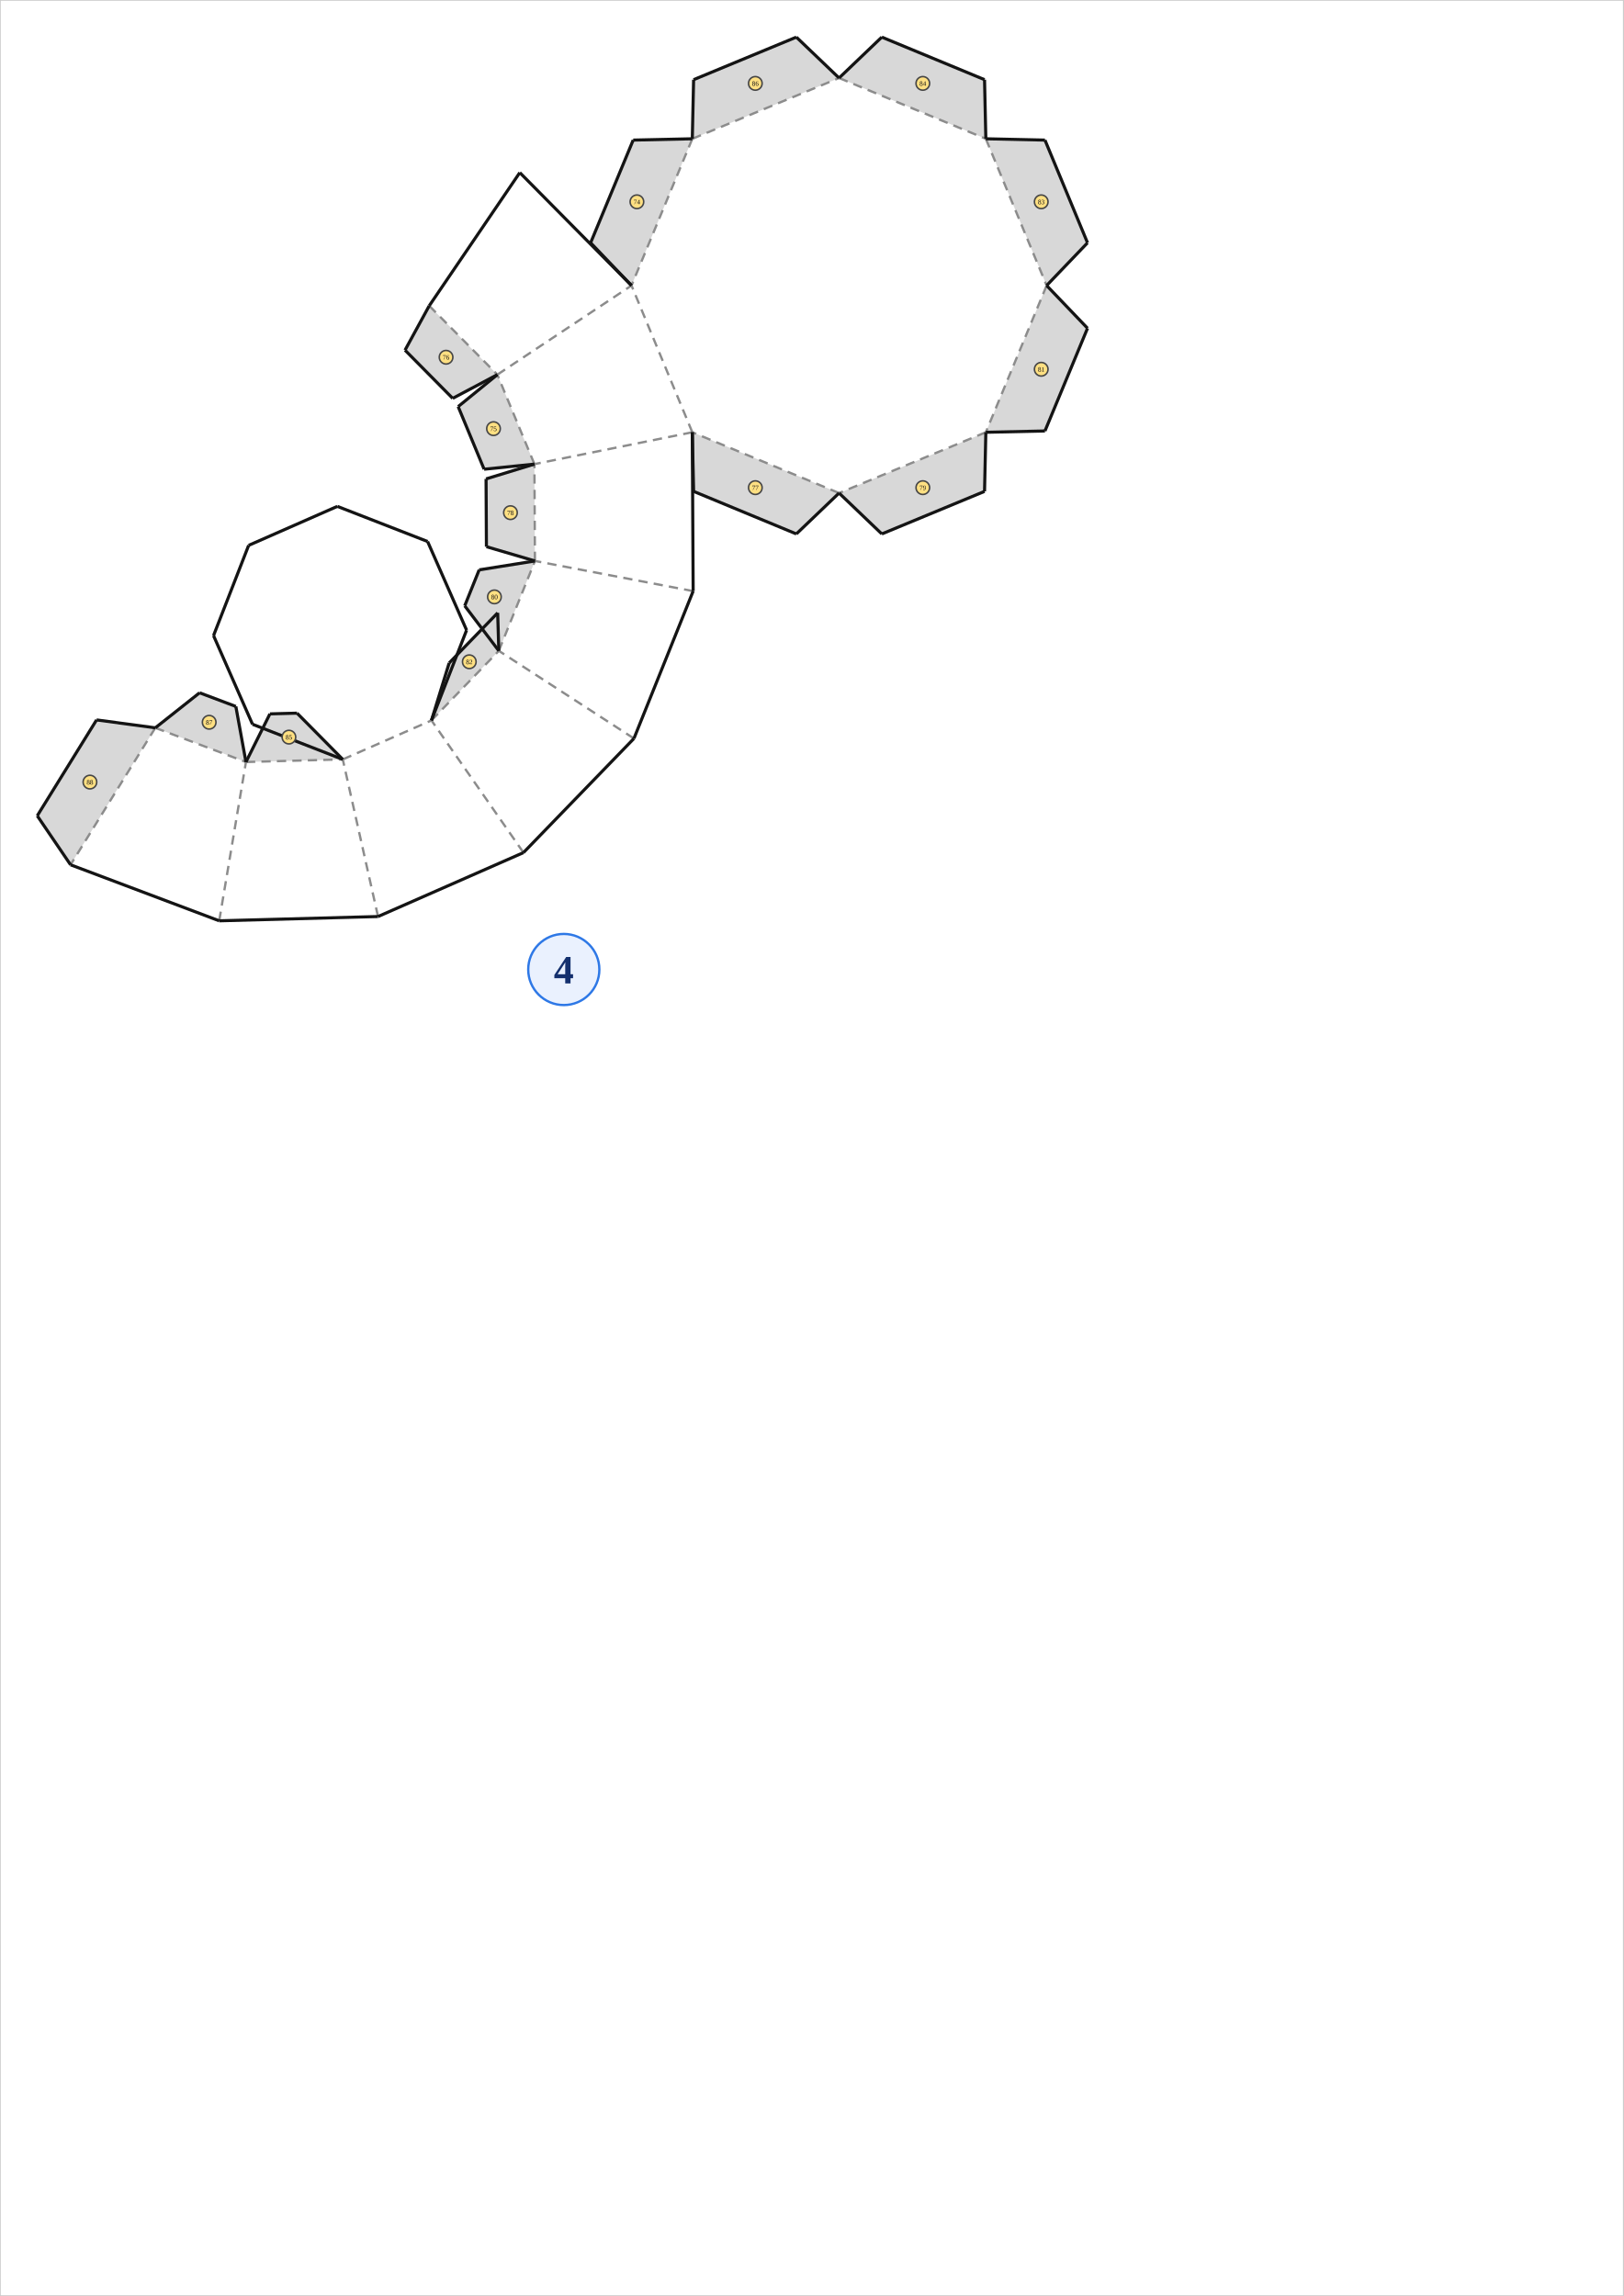
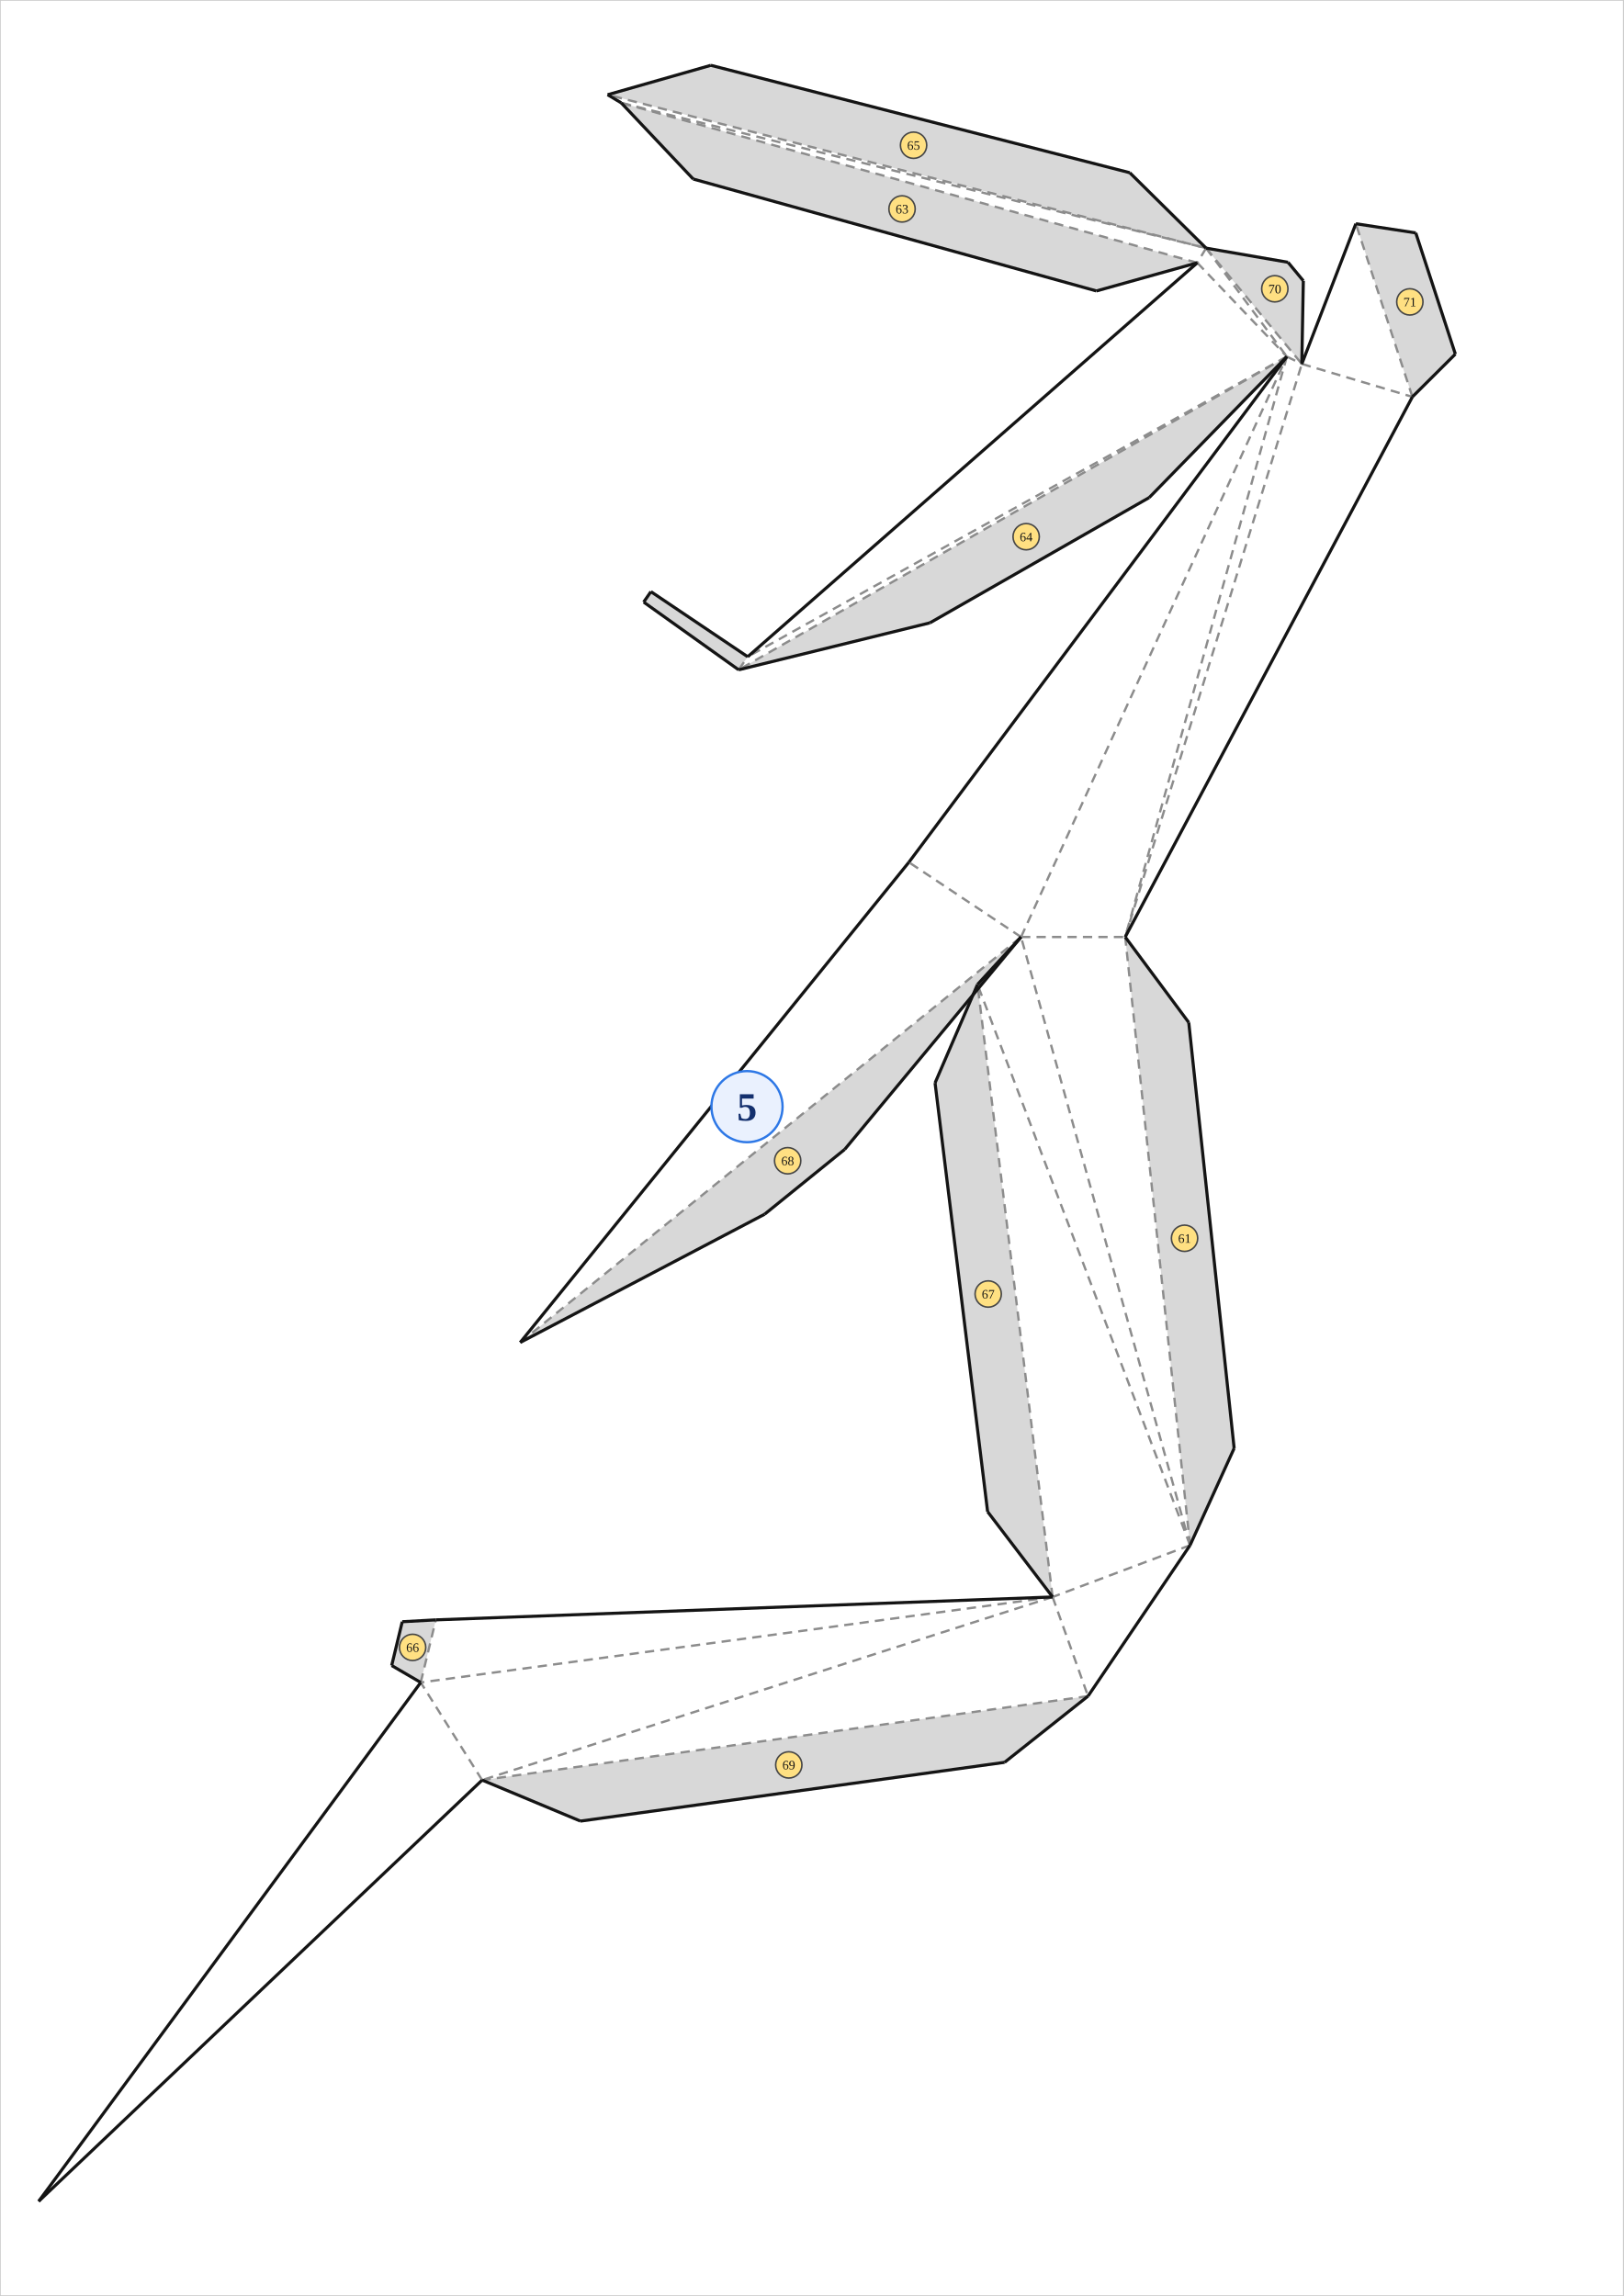
<svg xmlns="http://www.w3.org/2000/svg" width="210.00mm" height="297.00mm" viewBox="0 0 210.00 297.00">
  <rect x="0" y="0" width="210.00" height="297.00" fill="#ffffff" stroke="#cccccc" stroke-width="0.2" />
-   <polygon points="81.676,36.934 76.388,31.408 81.892,18.121 89.538,17.952" fill="rgb(216,216,216)" />
-   <polygon points="64.324,48.461 59.256,52.594 62.612,60.696 69.118,60.035" fill="rgb(216,216,216)" />
-   <polygon points="64.324,48.461 58.549,51.53 52.382,45.296 55.513,39.555" fill="rgb(216,216,216)" />
-   <polygon points="89.538,55.916 89.707,63.563 102.994,69.067 108.52,63.779" fill="rgb(216,216,216)" />
-   <polygon points="69.118,60.035 62.864,61.948 62.911,70.718 69.186,72.563" fill="rgb(216,216,216)" />
-   <polygon points="108.52,63.779 114.047,69.067 127.334,63.563 127.502,55.916" fill="rgb(216,216,216)" />
-   <polygon points="69.186,72.563 61.972,73.716 60.104,78.366 64.516,84.189" fill="rgb(216,216,216)" />
-   <polygon points="127.502,55.916 135.149,55.748 140.653,42.46 135.365,36.934" fill="rgb(216,216,216)" />
-   <polygon points="64.516,84.189 64.367,79.277 58.093,85.757 55.802,93.189" fill="rgb(216,216,216)" />
-   <polygon points="135.365,36.934 140.653,31.408 135.149,18.121 127.502,17.952" fill="rgb(216,216,216)" />
-   <polygon points="127.502,17.952 127.334,10.306 114.046,4.802 108.52,10.09" fill="rgb(216,216,216)" />
-   <polygon points="44.333,98.232 38.416,92.25 34.909,92.344 31.81,98.569" fill="rgb(216,216,216)" />
-   <polygon points="108.52,10.09 102.994,4.802 89.707,10.306 89.538,17.952" fill="rgb(216,216,216)" />
-   <polygon points="31.81,98.569 30.502,91.382 25.812,89.615 20.086,94.151" fill="rgb(216,216,216)" />
-   <polygon points="9.126,111.866 4.817,105.526 12.49,93.125 20.086,94.151" fill="rgb(216,216,216)" />
-   <line x1="64.324" y1="48.461" x2="81.676" y2="36.934" stroke="#8c8c8c" stroke-width="0.3" stroke-dasharray="1.2,0.8" />
-   <line x1="89.538" y1="55.916" x2="81.676" y2="36.934" stroke="#8c8c8c" stroke-width="0.3" stroke-dasharray="1.2,0.8" />
-   <line x1="89.538" y1="55.916" x2="69.118" y2="60.035" stroke="#8c8c8c" stroke-width="0.3" stroke-dasharray="1.2,0.8" />
-   <line x1="89.649" y1="76.462" x2="69.186" y2="72.563" stroke="#8c8c8c" stroke-width="0.3" stroke-dasharray="1.2,0.8" />
-   <line x1="81.991" y1="95.528" x2="64.516" y2="84.189" stroke="#8c8c8c" stroke-width="0.3" stroke-dasharray="1.2,0.8" />
-   <line x1="67.7" y1="110.289" x2="55.802" y2="93.189" stroke="#8c8c8c" stroke-width="0.3" stroke-dasharray="1.2,0.8" />
-   <line x1="44.333" y1="98.232" x2="55.802" y2="93.189" stroke="#8c8c8c" stroke-width="0.3" stroke-dasharray="1.2,0.8" />
-   <line x1="48.891" y1="118.558" x2="44.333" y2="98.232" stroke="#8c8c8c" stroke-width="0.3" stroke-dasharray="1.2,0.8" />
-   <line x1="28.352" y1="119.112" x2="31.81" y2="98.569" stroke="#8c8c8c" stroke-width="0.3" stroke-dasharray="1.2,0.8" />
-   <line x1="89.538" y1="17.952" x2="81.676" y2="36.934" stroke="#8c8c8c" stroke-width="0.3" stroke-dasharray="1.2,0.8" />
-   <line x1="69.118" y1="60.035" x2="64.324" y2="48.461" stroke="#8c8c8c" stroke-width="0.3" stroke-dasharray="1.2,0.8" />
-   <line x1="55.513" y1="39.555" x2="64.324" y2="48.461" stroke="#8c8c8c" stroke-width="0.3" stroke-dasharray="1.2,0.8" />
-   <line x1="108.52" y1="63.779" x2="89.538" y2="55.916" stroke="#8c8c8c" stroke-width="0.3" stroke-dasharray="1.2,0.8" />
-   <line x1="69.186" y1="72.563" x2="69.118" y2="60.035" stroke="#8c8c8c" stroke-width="0.3" stroke-dasharray="1.2,0.8" />
-   <line x1="127.502" y1="55.916" x2="108.52" y2="63.779" stroke="#8c8c8c" stroke-width="0.3" stroke-dasharray="1.2,0.8" />
-   <line x1="64.516" y1="84.189" x2="69.186" y2="72.563" stroke="#8c8c8c" stroke-width="0.3" stroke-dasharray="1.2,0.8" />
-   <line x1="135.365" y1="36.934" x2="127.502" y2="55.916" stroke="#8c8c8c" stroke-width="0.3" stroke-dasharray="1.2,0.8" />
-   <line x1="55.802" y1="93.189" x2="64.516" y2="84.189" stroke="#8c8c8c" stroke-width="0.3" stroke-dasharray="1.2,0.8" />
-   <line x1="127.502" y1="17.952" x2="135.365" y2="36.934" stroke="#8c8c8c" stroke-width="0.3" stroke-dasharray="1.2,0.8" />
-   <line x1="108.52" y1="10.09" x2="127.502" y2="17.952" stroke="#8c8c8c" stroke-width="0.3" stroke-dasharray="1.2,0.8" />
-   <line x1="31.81" y1="98.569" x2="44.333" y2="98.232" stroke="#8c8c8c" stroke-width="0.3" stroke-dasharray="1.2,0.8" />
-   <line x1="89.538" y1="17.952" x2="108.52" y2="10.09" stroke="#8c8c8c" stroke-width="0.3" stroke-dasharray="1.2,0.8" />
-   <line x1="20.086" y1="94.151" x2="31.81" y2="98.569" stroke="#8c8c8c" stroke-width="0.3" stroke-dasharray="1.2,0.8" />
-   <line x1="20.086" y1="94.151" x2="9.126" y2="111.866" stroke="#8c8c8c" stroke-width="0.3" stroke-dasharray="1.2,0.8" />
-   <line x1="67.226" y1="22.328" x2="81.676" y2="36.934" stroke="#141414" stroke-width="0.4" />
-   <line x1="32.16" y1="70.544" x2="43.628" y2="65.502" stroke="#141414" stroke-width="0.4" />
-   <line x1="27.616" y1="82.219" x2="32.16" y2="70.544" stroke="#141414" stroke-width="0.4" />
-   <line x1="89.538" y1="55.916" x2="89.649" y2="76.462" stroke="#141414" stroke-width="0.4" />
-   <line x1="43.628" y1="65.502" x2="55.303" y2="70.046" stroke="#141414" stroke-width="0.4" />
-   <line x1="89.649" y1="76.462" x2="81.991" y2="95.528" stroke="#141414" stroke-width="0.4" />
-   <line x1="55.303" y1="70.046" x2="60.346" y2="81.514" stroke="#141414" stroke-width="0.4" />
-   <line x1="81.991" y1="95.528" x2="67.7" y2="110.289" stroke="#141414" stroke-width="0.4" />
-   <line x1="60.346" y1="81.514" x2="55.802" y2="93.189" stroke="#141414" stroke-width="0.4" />
-   <line x1="67.7" y1="110.289" x2="48.891" y2="118.558" stroke="#141414" stroke-width="0.4" />
-   <line x1="48.891" y1="118.558" x2="28.352" y2="119.112" stroke="#141414" stroke-width="0.4" />
-   <line x1="44.333" y1="98.232" x2="32.658" y2="93.688" stroke="#141414" stroke-width="0.4" />
-   <line x1="28.352" y1="119.112" x2="9.126" y2="111.866" stroke="#141414" stroke-width="0.4" />
-   <line x1="32.658" y1="93.688" x2="27.616" y2="82.219" stroke="#141414" stroke-width="0.4" />
-   <line x1="55.513" y1="39.555" x2="67.226" y2="22.328" stroke="#141414" stroke-width="0.4" />
-   <line x1="81.676" y1="36.934" x2="76.388" y2="31.408" stroke="#141414" stroke-width="0.4" />
-   <line x1="76.388" y1="31.408" x2="81.892" y2="18.121" stroke="#141414" stroke-width="0.4" />
-   <line x1="81.892" y1="18.121" x2="89.538" y2="17.952" stroke="#141414" stroke-width="0.4" />
-   <line x1="64.324" y1="48.461" x2="59.256" y2="52.594" stroke="#141414" stroke-width="0.4" />
-   <line x1="59.256" y1="52.594" x2="62.612" y2="60.696" stroke="#141414" stroke-width="0.4" />
-   <line x1="62.612" y1="60.696" x2="69.118" y2="60.035" stroke="#141414" stroke-width="0.4" />
-   <line x1="64.324" y1="48.461" x2="58.549" y2="51.53" stroke="#141414" stroke-width="0.4" />
-   <line x1="58.549" y1="51.53" x2="52.382" y2="45.296" stroke="#141414" stroke-width="0.4" />
-   <line x1="52.382" y1="45.296" x2="55.513" y2="39.555" stroke="#141414" stroke-width="0.4" />
-   <line x1="89.538" y1="55.916" x2="89.707" y2="63.563" stroke="#141414" stroke-width="0.4" />
-   <line x1="89.707" y1="63.563" x2="102.994" y2="69.067" stroke="#141414" stroke-width="0.4" />
-   <line x1="102.994" y1="69.067" x2="108.52" y2="63.779" stroke="#141414" stroke-width="0.4" />
-   <line x1="69.118" y1="60.035" x2="62.864" y2="61.948" stroke="#141414" stroke-width="0.4" />
-   <line x1="62.864" y1="61.948" x2="62.911" y2="70.718" stroke="#141414" stroke-width="0.4" />
-   <line x1="62.911" y1="70.718" x2="69.186" y2="72.563" stroke="#141414" stroke-width="0.4" />
-   <line x1="108.52" y1="63.779" x2="114.047" y2="69.067" stroke="#141414" stroke-width="0.4" />
-   <line x1="114.047" y1="69.067" x2="127.334" y2="63.563" stroke="#141414" stroke-width="0.4" />
-   <line x1="127.334" y1="63.563" x2="127.502" y2="55.916" stroke="#141414" stroke-width="0.4" />
-   <line x1="69.186" y1="72.563" x2="61.972" y2="73.716" stroke="#141414" stroke-width="0.4" />
-   <line x1="61.972" y1="73.716" x2="60.104" y2="78.366" stroke="#141414" stroke-width="0.4" />
-   <line x1="60.104" y1="78.366" x2="64.516" y2="84.189" stroke="#141414" stroke-width="0.4" />
-   <line x1="127.502" y1="55.916" x2="135.149" y2="55.748" stroke="#141414" stroke-width="0.4" />
-   <line x1="135.149" y1="55.748" x2="140.653" y2="42.46" stroke="#141414" stroke-width="0.4" />
-   <line x1="140.653" y1="42.46" x2="135.365" y2="36.934" stroke="#141414" stroke-width="0.4" />
-   <line x1="64.516" y1="84.189" x2="64.367" y2="79.277" stroke="#141414" stroke-width="0.4" />
-   <line x1="64.367" y1="79.277" x2="58.093" y2="85.757" stroke="#141414" stroke-width="0.4" />
-   <line x1="58.093" y1="85.757" x2="55.802" y2="93.189" stroke="#141414" stroke-width="0.4" />
-   <line x1="135.365" y1="36.934" x2="140.653" y2="31.408" stroke="#141414" stroke-width="0.4" />
-   <line x1="140.653" y1="31.408" x2="135.149" y2="18.121" stroke="#141414" stroke-width="0.4" />
-   <line x1="135.149" y1="18.121" x2="127.502" y2="17.952" stroke="#141414" stroke-width="0.4" />
-   <line x1="127.502" y1="17.952" x2="127.334" y2="10.306" stroke="#141414" stroke-width="0.4" />
-   <line x1="127.334" y1="10.306" x2="114.046" y2="4.802" stroke="#141414" stroke-width="0.4" />
-   <line x1="114.046" y1="4.802" x2="108.52" y2="10.09" stroke="#141414" stroke-width="0.4" />
-   <line x1="44.333" y1="98.232" x2="38.416" y2="92.25" stroke="#141414" stroke-width="0.4" />
-   <line x1="38.416" y1="92.25" x2="34.909" y2="92.344" stroke="#141414" stroke-width="0.4" />
-   <line x1="34.909" y1="92.344" x2="31.81" y2="98.569" stroke="#141414" stroke-width="0.4" />
-   <line x1="108.52" y1="10.09" x2="102.994" y2="4.802" stroke="#141414" stroke-width="0.4" />
-   <line x1="102.994" y1="4.802" x2="89.707" y2="10.306" stroke="#141414" stroke-width="0.4" />
-   <line x1="89.707" y1="10.306" x2="89.538" y2="17.952" stroke="#141414" stroke-width="0.4" />
-   <line x1="31.81" y1="98.569" x2="30.502" y2="91.382" stroke="#141414" stroke-width="0.4" />
-   <line x1="30.502" y1="91.382" x2="25.812" y2="89.615" stroke="#141414" stroke-width="0.4" />
-   <line x1="25.812" y1="89.615" x2="20.086" y2="94.151" stroke="#141414" stroke-width="0.4" />
-   <line x1="9.126" y1="111.866" x2="4.817" y2="105.526" stroke="#141414" stroke-width="0.4" />
-   <line x1="4.817" y1="105.526" x2="12.49" y2="93.125" stroke="#141414" stroke-width="0.4" />
-   <line x1="12.49" y1="93.125" x2="20.086" y2="94.151" stroke="#141414" stroke-width="0.4" />
-   <circle cx="82.373" cy="26.104" r="0.88" fill="#ffe082" stroke="#464646" stroke-width="0.2" />
-   <text x="82.373" y="26.41" font-size="0.86" text-anchor="middle" fill="#141414">74</text>
-   <circle cx="63.827" cy="55.447" r="0.88" fill="#ffe082" stroke="#464646" stroke-width="0.2" />
-   <text x="63.827" y="55.75" font-size="0.86" text-anchor="middle" fill="#141414">75</text>
-   <circle cx="57.692" cy="46.21" r="0.88" fill="#ffe082" stroke="#464646" stroke-width="0.2" />
-   <text x="57.692" y="46.51" font-size="0.86" text-anchor="middle" fill="#141414">76</text>
-   <circle cx="97.69" cy="63.081" r="0.88" fill="#ffe082" stroke="#464646" stroke-width="0.2" />
-   <text x="97.69" y="63.38" font-size="0.86" text-anchor="middle" fill="#141414">77</text>
-   <circle cx="66.02" cy="66.316" r="0.88" fill="#ffe082" stroke="#464646" stroke-width="0.2" />
-   <text x="66.02" y="66.62" font-size="0.86" text-anchor="middle" fill="#141414">78</text>
-   <circle cx="119.351" cy="63.081" r="0.88" fill="#ffe082" stroke="#464646" stroke-width="0.2" />
-   <text x="119.351" y="63.38" font-size="0.86" text-anchor="middle" fill="#141414">79</text>
-   <circle cx="63.945" cy="77.209" r="0.88" fill="#ffe082" stroke="#464646" stroke-width="0.2" />
-   <text x="63.945" y="77.51" font-size="0.86" text-anchor="middle" fill="#141414">80</text>
-   <circle cx="134.667" cy="47.765" r="0.88" fill="#ffe082" stroke="#464646" stroke-width="0.2" />
-   <text x="134.667" y="48.07" font-size="0.86" text-anchor="middle" fill="#141414">81</text>
-   <circle cx="60.695" cy="85.603" r="0.88" fill="#ffe082" stroke="#464646" stroke-width="0.2" />
-   <text x="60.695" y="85.91" font-size="0.86" text-anchor="middle" fill="#141414">82</text>
-   <circle cx="134.667" cy="26.104" r="0.88" fill="#ffe082" stroke="#464646" stroke-width="0.2" />
-   <text x="134.667" y="26.41" font-size="0.86" text-anchor="middle" fill="#141414">83</text>
-   <circle cx="119.351" cy="10.787" r="0.88" fill="#ffe082" stroke="#464646" stroke-width="0.2" />
-   <text x="119.351" y="11.09" font-size="0.86" text-anchor="middle" fill="#141414">84</text>
-   <circle cx="37.367" cy="95.349" r="0.88" fill="#ffe082" stroke="#464646" stroke-width="0.2" />
-   <text x="37.367" y="95.65" font-size="0.86" text-anchor="middle" fill="#141414">85</text>
-   <circle cx="97.69" cy="10.787" r="0.88" fill="#ffe082" stroke="#464646" stroke-width="0.2" />
-   <text x="97.69" y="11.09" font-size="0.86" text-anchor="middle" fill="#141414">86</text>
-   <circle cx="27.053" cy="93.429" r="0.88" fill="#ffe082" stroke="#464646" stroke-width="0.2" />
-   <text x="27.053" y="93.73" font-size="0.86" text-anchor="middle" fill="#141414">87</text>
-   <circle cx="11.63" cy="101.167" r="0.88" fill="#ffe082" stroke="#464646" stroke-width="0.2" />
-   <text x="11.63" y="101.47" font-size="0.86" text-anchor="middle" fill="#141414">88</text>
-   <circle cx="72.918" cy="125.41" r="4.6" fill="#eaf1fe" stroke="#2e78e6" stroke-width="0.3" />
-   <text x="72.918" y="127.21" font-size="5.2" text-anchor="middle" fill="#14306e" font-weight="bold">4</text>
+   <polygon points="145.529,121.206 153.747,132.266 159.617,187.345 153.914,199.889" fill="rgb(216,216,216)" />
+   <polygon points="96.704,84.953 84.185,76.531 83.248,77.884 95.532,86.644" fill="rgb(216,216,216)" />
+   <polygon points="80.352,13.311 89.654,23.159 141.805,37.636 154.853,33.993" fill="rgb(216,216,216)" />
+   <polygon points="95.532,86.644 120.275,80.567 148.636,64.36 166.433,46.127" fill="rgb(216,216,216)" />
+   <polygon points="78.587,12.253 91.935,8.449 146.116,22.34 155.988,32.097" fill="rgb(216,216,216)" />
+   <polygon points="56.365,209.539 52.024,209.778 50.658,215.446 54.414,217.636" fill="rgb(216,216,216)" />
+   <polygon points="126.426,127.344 120.935,140.08 127.732,195.544 136.137,206.578" fill="rgb(216,216,216)" />
+   <polygon points="132.056,121.206 109.256,148.674 98.892,157.065 67.282,173.653" fill="rgb(216,216,216)" />
+   <polygon points="62.356,230.264 75.072,235.569 129.926,227.967 140.719,219.404" fill="rgb(216,216,216)" />
+   <polygon points="168.369,47.076 168.564,36.325 166.583,33.928 155.988,32.097" fill="rgb(216,216,216)" />
+   <polygon points="175.356,28.942 183.107,30.127 188.227,45.802 182.671,51.335" fill="rgb(216,216,216)" />
+   <line x1="132.056" y1="121.206" x2="145.529" y2="121.206" stroke="#8c8c8c" stroke-width="0.3" stroke-dasharray="1.2,0.8" />
+   <line x1="145.529" y1="121.206" x2="168.369" y2="47.076" stroke="#8c8c8c" stroke-width="0.3" stroke-dasharray="1.2,0.8" />
+   <line x1="166.433" y1="46.127" x2="145.529" y2="121.206" stroke="#8c8c8c" stroke-width="0.3" stroke-dasharray="1.2,0.8" />
+   <line x1="166.433" y1="46.127" x2="96.704" y2="84.953" stroke="#8c8c8c" stroke-width="0.3" stroke-dasharray="1.2,0.8" />
+   <line x1="80.352" y1="13.311" x2="155.988" y2="32.097" stroke="#8c8c8c" stroke-width="0.3" stroke-dasharray="1.2,0.8" />
+   <line x1="132.056" y1="121.206" x2="117.547" y2="111.539" stroke="#8c8c8c" stroke-width="0.3" stroke-dasharray="1.2,0.8" />
+   <line x1="153.915" y1="199.889" x2="126.426" y2="127.344" stroke="#8c8c8c" stroke-width="0.3" stroke-dasharray="1.2,0.8" />
+   <line x1="62.356" y1="230.264" x2="54.414" y2="217.636" stroke="#8c8c8c" stroke-width="0.3" stroke-dasharray="1.2,0.8" />
+   <line x1="136.137" y1="206.578" x2="62.356" y2="230.264" stroke="#8c8c8c" stroke-width="0.3" stroke-dasharray="1.2,0.8" />
+   <line x1="166.433" y1="46.127" x2="168.369" y2="47.076" stroke="#8c8c8c" stroke-width="0.3" stroke-dasharray="1.2,0.8" />
+   <line x1="168.369" y1="47.076" x2="182.671" y2="51.335" stroke="#8c8c8c" stroke-width="0.3" stroke-dasharray="1.2,0.8" />
+   <line x1="155.988" y1="32.097" x2="166.433" y2="46.127" stroke="#8c8c8c" stroke-width="0.3" stroke-dasharray="1.2,0.8" />
+   <line x1="154.853" y1="33.993" x2="166.433" y2="46.127" stroke="#8c8c8c" stroke-width="0.3" stroke-dasharray="1.2,0.8" />
+   <line x1="155.988" y1="32.097" x2="154.853" y2="33.993" stroke="#8c8c8c" stroke-width="0.3" stroke-dasharray="1.2,0.8" />
+   <line x1="136.137" y1="206.578" x2="140.719" y2="219.404" stroke="#8c8c8c" stroke-width="0.3" stroke-dasharray="1.2,0.8" />
+   <line x1="153.915" y1="199.889" x2="136.137" y2="206.578" stroke="#8c8c8c" stroke-width="0.3" stroke-dasharray="1.2,0.8" />
+   <line x1="132.056" y1="121.206" x2="166.433" y2="46.127" stroke="#8c8c8c" stroke-width="0.3" stroke-dasharray="1.2,0.8" />
+   <line x1="153.915" y1="199.889" x2="132.056" y2="121.206" stroke="#8c8c8c" stroke-width="0.3" stroke-dasharray="1.2,0.8" />
+   <line x1="136.137" y1="206.578" x2="54.414" y2="217.636" stroke="#8c8c8c" stroke-width="0.3" stroke-dasharray="1.2,0.8" />
+   <line x1="153.914" y1="199.889" x2="145.529" y2="121.206" stroke="#8c8c8c" stroke-width="0.3" stroke-dasharray="1.2,0.8" />
+   <line x1="95.532" y1="86.644" x2="96.704" y2="84.953" stroke="#8c8c8c" stroke-width="0.3" stroke-dasharray="1.2,0.8" />
+   <line x1="154.853" y1="33.993" x2="80.352" y2="13.311" stroke="#8c8c8c" stroke-width="0.3" stroke-dasharray="1.2,0.8" />
+   <line x1="166.433" y1="46.127" x2="95.532" y2="86.644" stroke="#8c8c8c" stroke-width="0.3" stroke-dasharray="1.2,0.8" />
+   <line x1="155.988" y1="32.097" x2="78.587" y2="12.253" stroke="#8c8c8c" stroke-width="0.3" stroke-dasharray="1.2,0.8" />
+   <line x1="54.414" y1="217.636" x2="56.365" y2="209.539" stroke="#8c8c8c" stroke-width="0.3" stroke-dasharray="1.2,0.8" />
+   <line x1="136.137" y1="206.578" x2="126.426" y2="127.344" stroke="#8c8c8c" stroke-width="0.3" stroke-dasharray="1.2,0.8" />
+   <line x1="67.282" y1="173.653" x2="132.056" y2="121.206" stroke="#8c8c8c" stroke-width="0.3" stroke-dasharray="1.2,0.8" />
+   <line x1="140.719" y1="219.404" x2="62.356" y2="230.264" stroke="#8c8c8c" stroke-width="0.3" stroke-dasharray="1.2,0.8" />
+   <line x1="155.988" y1="32.097" x2="168.369" y2="47.076" stroke="#8c8c8c" stroke-width="0.3" stroke-dasharray="1.2,0.8" />
+   <line x1="182.671" y1="51.335" x2="175.356" y2="28.942" stroke="#8c8c8c" stroke-width="0.3" stroke-dasharray="1.2,0.8" />
+   <line x1="182.671" y1="51.335" x2="145.529" y2="121.206" stroke="#141414" stroke-width="0.4" />
+   <line x1="80.352" y1="13.311" x2="78.587" y2="12.253" stroke="#141414" stroke-width="0.4" />
+   <line x1="96.704" y1="84.953" x2="154.853" y2="33.993" stroke="#141414" stroke-width="0.4" />
+   <line x1="117.547" y1="111.539" x2="166.433" y2="46.127" stroke="#141414" stroke-width="0.4" />
+   <line x1="67.282" y1="173.653" x2="117.547" y2="111.539" stroke="#141414" stroke-width="0.4" />
+   <line x1="126.426" y1="127.344" x2="132.056" y2="121.206" stroke="#141414" stroke-width="0.4" />
+   <line x1="56.365" y1="209.539" x2="136.137" y2="206.578" stroke="#141414" stroke-width="0.4" />
+   <line x1="5.0" y1="284.753" x2="54.414" y2="217.636" stroke="#141414" stroke-width="0.4" />
+   <line x1="62.356" y1="230.264" x2="5.0" y2="284.753" stroke="#141414" stroke-width="0.4" />
+   <line x1="168.369" y1="47.076" x2="175.356" y2="28.942" stroke="#141414" stroke-width="0.4" />
+   <line x1="153.915" y1="199.889" x2="140.719" y2="219.404" stroke="#141414" stroke-width="0.4" />
+   <line x1="145.529" y1="121.206" x2="153.747" y2="132.266" stroke="#141414" stroke-width="0.4" />
+   <line x1="153.747" y1="132.266" x2="159.617" y2="187.345" stroke="#141414" stroke-width="0.4" />
+   <line x1="159.617" y1="187.345" x2="153.914" y2="199.889" stroke="#141414" stroke-width="0.4" />
+   <line x1="96.704" y1="84.953" x2="84.185" y2="76.531" stroke="#141414" stroke-width="0.4" />
+   <line x1="84.185" y1="76.531" x2="83.248" y2="77.884" stroke="#141414" stroke-width="0.4" />
+   <line x1="83.248" y1="77.884" x2="95.532" y2="86.644" stroke="#141414" stroke-width="0.4" />
+   <line x1="80.352" y1="13.311" x2="89.654" y2="23.159" stroke="#141414" stroke-width="0.4" />
+   <line x1="89.654" y1="23.159" x2="141.805" y2="37.636" stroke="#141414" stroke-width="0.4" />
+   <line x1="141.805" y1="37.636" x2="154.853" y2="33.993" stroke="#141414" stroke-width="0.4" />
+   <line x1="95.532" y1="86.644" x2="120.275" y2="80.567" stroke="#141414" stroke-width="0.4" />
+   <line x1="120.275" y1="80.567" x2="148.636" y2="64.36" stroke="#141414" stroke-width="0.4" />
+   <line x1="148.636" y1="64.36" x2="166.433" y2="46.127" stroke="#141414" stroke-width="0.4" />
+   <line x1="78.587" y1="12.253" x2="91.935" y2="8.449" stroke="#141414" stroke-width="0.4" />
+   <line x1="91.935" y1="8.449" x2="146.116" y2="22.34" stroke="#141414" stroke-width="0.4" />
+   <line x1="146.116" y1="22.34" x2="155.988" y2="32.097" stroke="#141414" stroke-width="0.4" />
+   <line x1="56.365" y1="209.539" x2="52.024" y2="209.778" stroke="#141414" stroke-width="0.4" />
+   <line x1="52.024" y1="209.778" x2="50.658" y2="215.446" stroke="#141414" stroke-width="0.4" />
+   <line x1="50.658" y1="215.446" x2="54.414" y2="217.636" stroke="#141414" stroke-width="0.4" />
+   <line x1="126.426" y1="127.344" x2="120.935" y2="140.08" stroke="#141414" stroke-width="0.4" />
+   <line x1="120.935" y1="140.08" x2="127.732" y2="195.544" stroke="#141414" stroke-width="0.4" />
+   <line x1="127.732" y1="195.544" x2="136.137" y2="206.578" stroke="#141414" stroke-width="0.4" />
+   <line x1="132.056" y1="121.206" x2="109.256" y2="148.674" stroke="#141414" stroke-width="0.4" />
+   <line x1="109.256" y1="148.674" x2="98.892" y2="157.065" stroke="#141414" stroke-width="0.4" />
+   <line x1="98.892" y1="157.065" x2="67.282" y2="173.653" stroke="#141414" stroke-width="0.4" />
+   <line x1="62.356" y1="230.264" x2="75.072" y2="235.569" stroke="#141414" stroke-width="0.4" />
+   <line x1="75.072" y1="235.569" x2="129.926" y2="227.967" stroke="#141414" stroke-width="0.4" />
+   <line x1="129.926" y1="227.967" x2="140.719" y2="219.404" stroke="#141414" stroke-width="0.4" />
+   <line x1="168.369" y1="47.076" x2="168.564" y2="36.325" stroke="#141414" stroke-width="0.4" />
+   <line x1="168.564" y1="36.325" x2="166.583" y2="33.928" stroke="#141414" stroke-width="0.4" />
+   <line x1="166.583" y1="33.928" x2="155.988" y2="32.097" stroke="#141414" stroke-width="0.4" />
+   <line x1="175.356" y1="28.942" x2="183.107" y2="30.127" stroke="#141414" stroke-width="0.4" />
+   <line x1="183.107" y1="30.127" x2="188.227" y2="45.802" stroke="#141414" stroke-width="0.4" />
+   <line x1="188.227" y1="45.802" x2="182.671" y2="51.335" stroke="#141414" stroke-width="0.4" />
+   <circle cx="153.202" cy="160.176" r="1.70" fill="#ffe082" stroke="#464646" stroke-width="0.2" />
+   <text x="153.202" y="160.76" font-size="1.67" text-anchor="middle" fill="#141414">61</text>
+   <circle cx="116.666" cy="27.025" r="1.70" fill="#ffe082" stroke="#464646" stroke-width="0.2" />
+   <text x="116.666" y="27.61" font-size="1.67" text-anchor="middle" fill="#141414">63</text>
+   <circle cx="132.719" cy="69.424" r="1.70" fill="#ffe082" stroke="#464646" stroke-width="0.2" />
+   <text x="132.719" y="70.01" font-size="1.67" text-anchor="middle" fill="#141414">64</text>
+   <circle cx="118.156" cy="18.785" r="1.70" fill="#ffe082" stroke="#464646" stroke-width="0.2" />
+   <text x="118.156" y="19.37" font-size="1.67" text-anchor="middle" fill="#141414">65</text>
+   <circle cx="53.365" cy="213.1" r="1.70" fill="#ffe082" stroke="#464646" stroke-width="0.2" />
+   <text x="53.365" y="213.68" font-size="1.67" text-anchor="middle" fill="#141414">66</text>
+   <circle cx="127.808" cy="167.387" r="1.70" fill="#ffe082" stroke="#464646" stroke-width="0.2" />
+   <text x="127.808" y="167.97" font-size="1.67" text-anchor="middle" fill="#141414">67</text>
+   <circle cx="101.871" cy="150.149" r="1.70" fill="#ffe082" stroke="#464646" stroke-width="0.2" />
+   <text x="101.871" y="150.73" font-size="1.67" text-anchor="middle" fill="#141414">68</text>
+   <circle cx="102.018" cy="228.301" r="1.70" fill="#ffe082" stroke="#464646" stroke-width="0.2" />
+   <text x="102.018" y="228.88" font-size="1.67" text-anchor="middle" fill="#141414">69</text>
+   <circle cx="164.876" cy="37.356" r="1.70" fill="#ffe082" stroke="#464646" stroke-width="0.2" />
+   <text x="164.876" y="37.94" font-size="1.67" text-anchor="middle" fill="#141414">70</text>
+   <circle cx="182.34" cy="39.051" r="1.70" fill="#ffe082" stroke="#464646" stroke-width="0.2" />
+   <text x="182.34" y="39.63" font-size="1.67" text-anchor="middle" fill="#141414">71</text>
+   <circle cx="96.614" cy="143.152" r="4.6" fill="#eaf1fe" stroke="#2e78e6" stroke-width="0.3" />
+   <text x="96.614" y="144.952" font-size="5.2" text-anchor="middle" fill="#14306e" font-weight="bold">5</text>
</svg>
